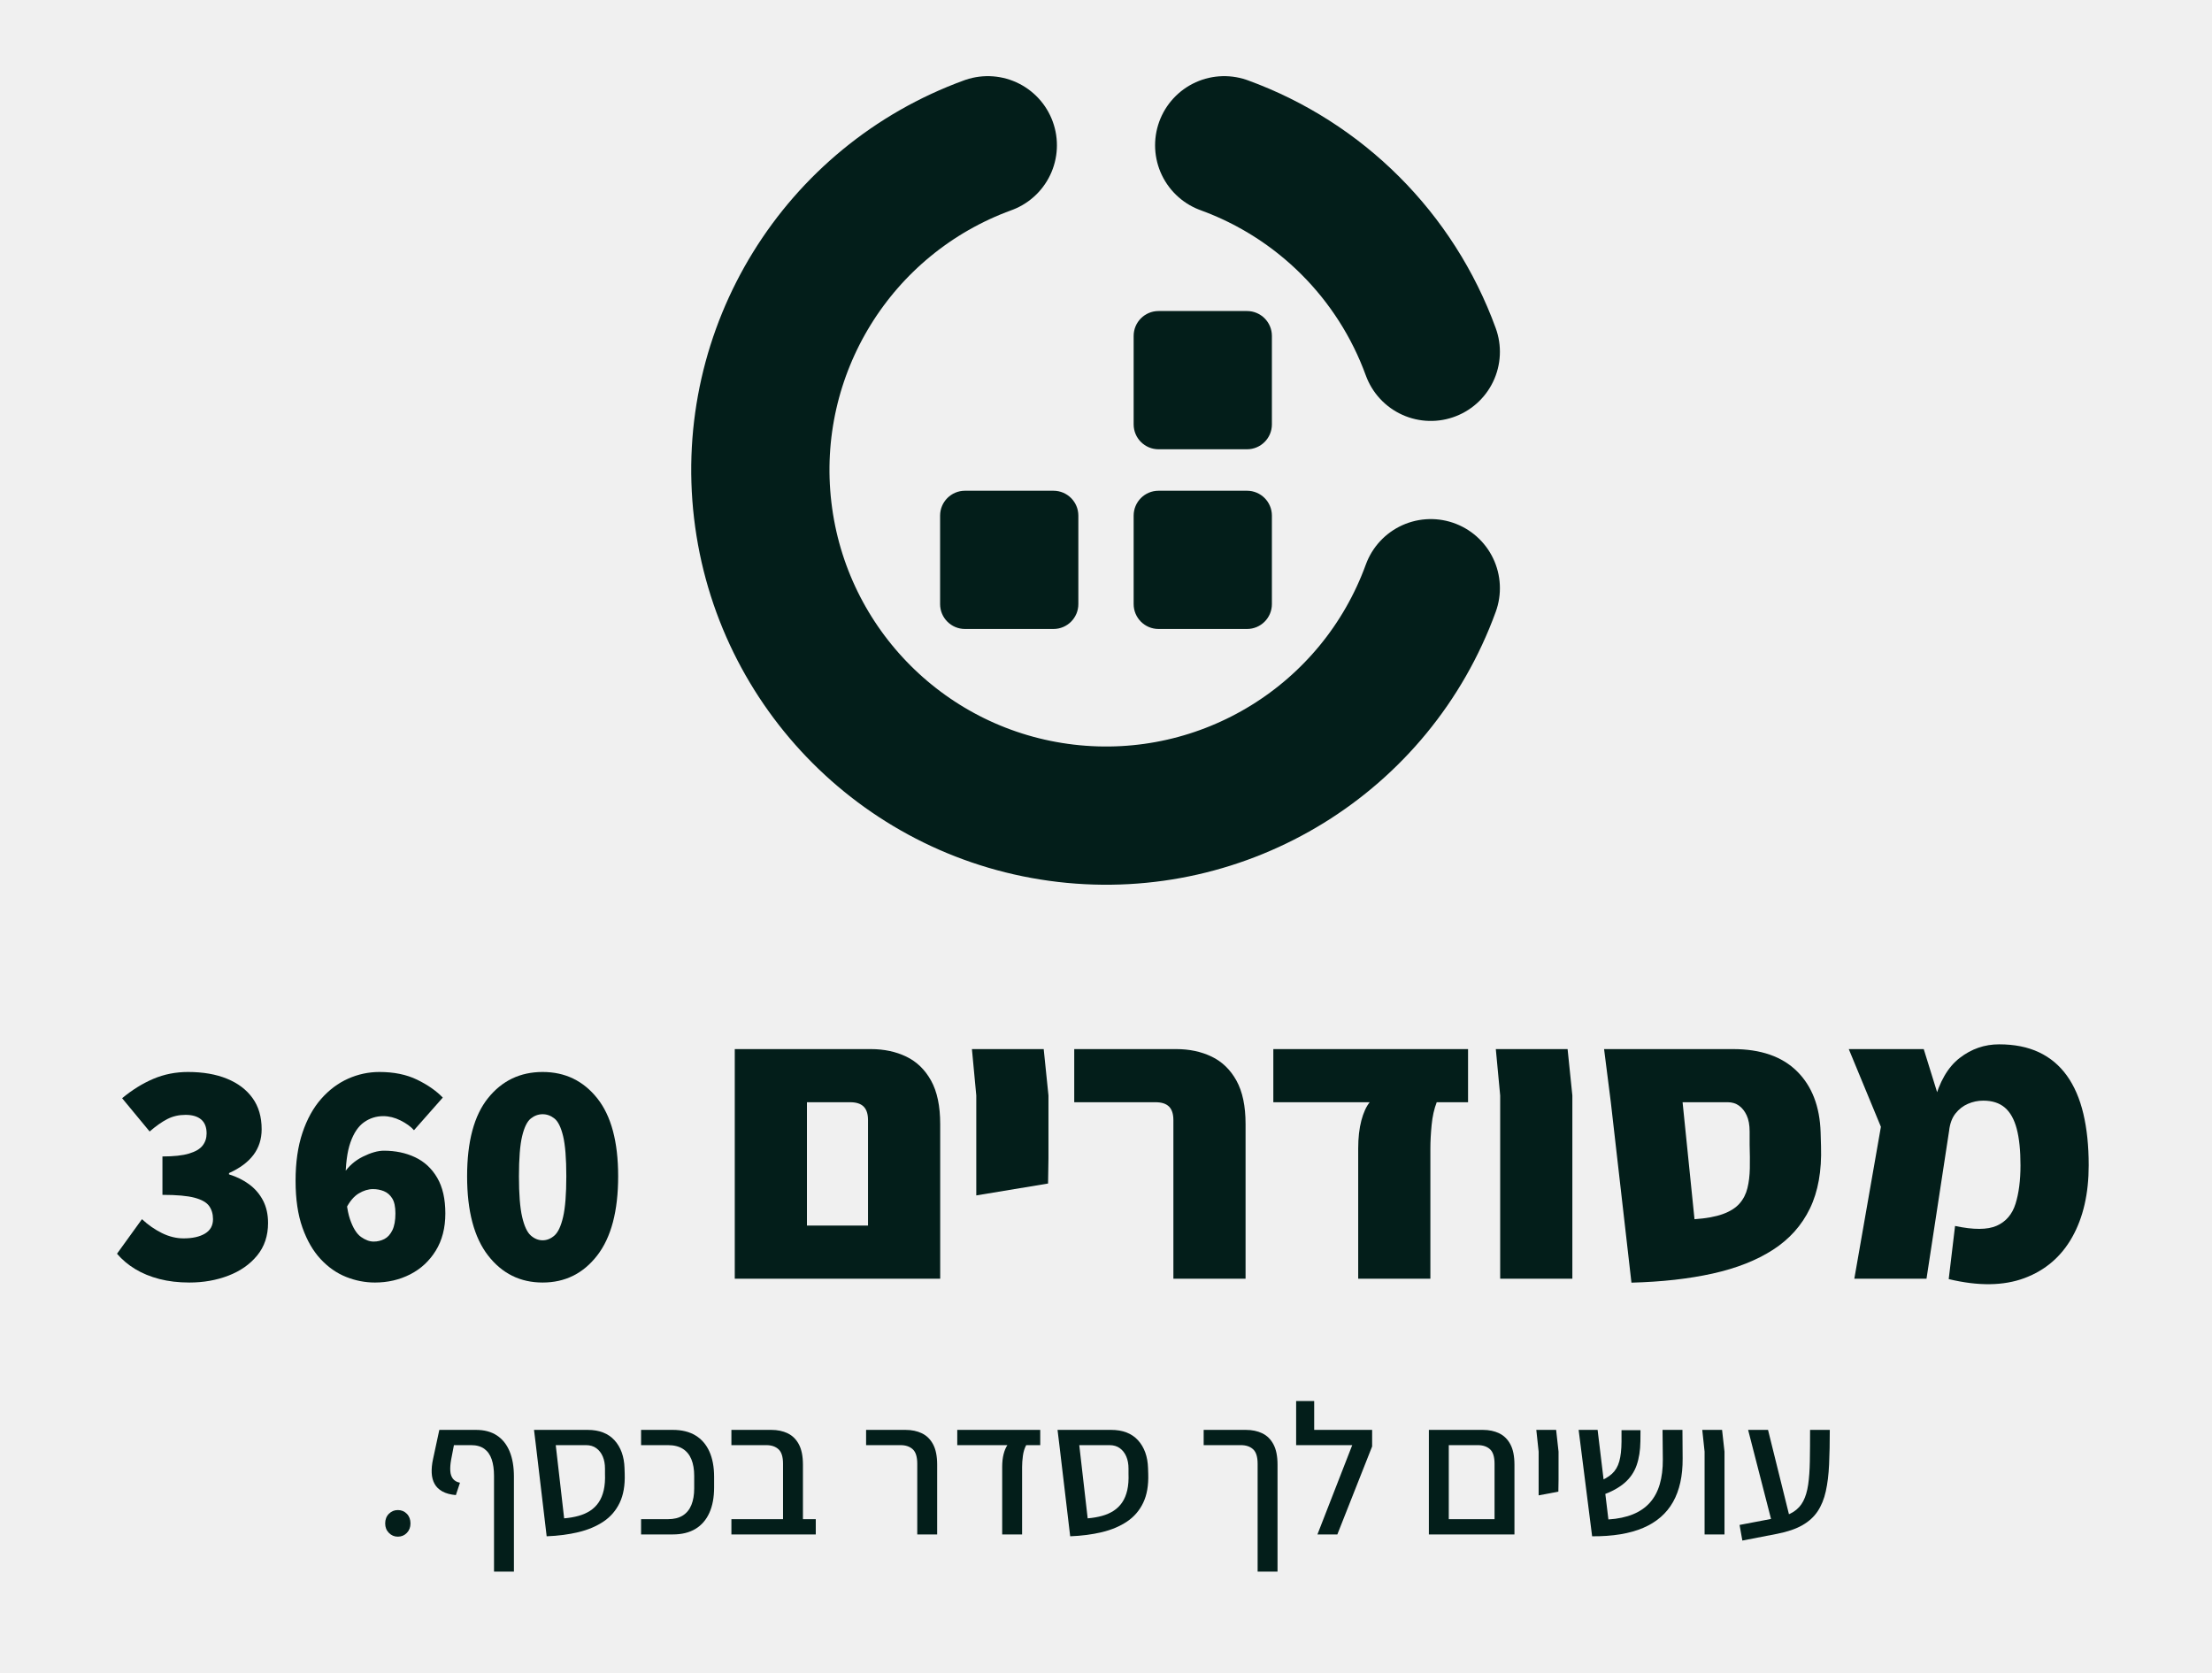
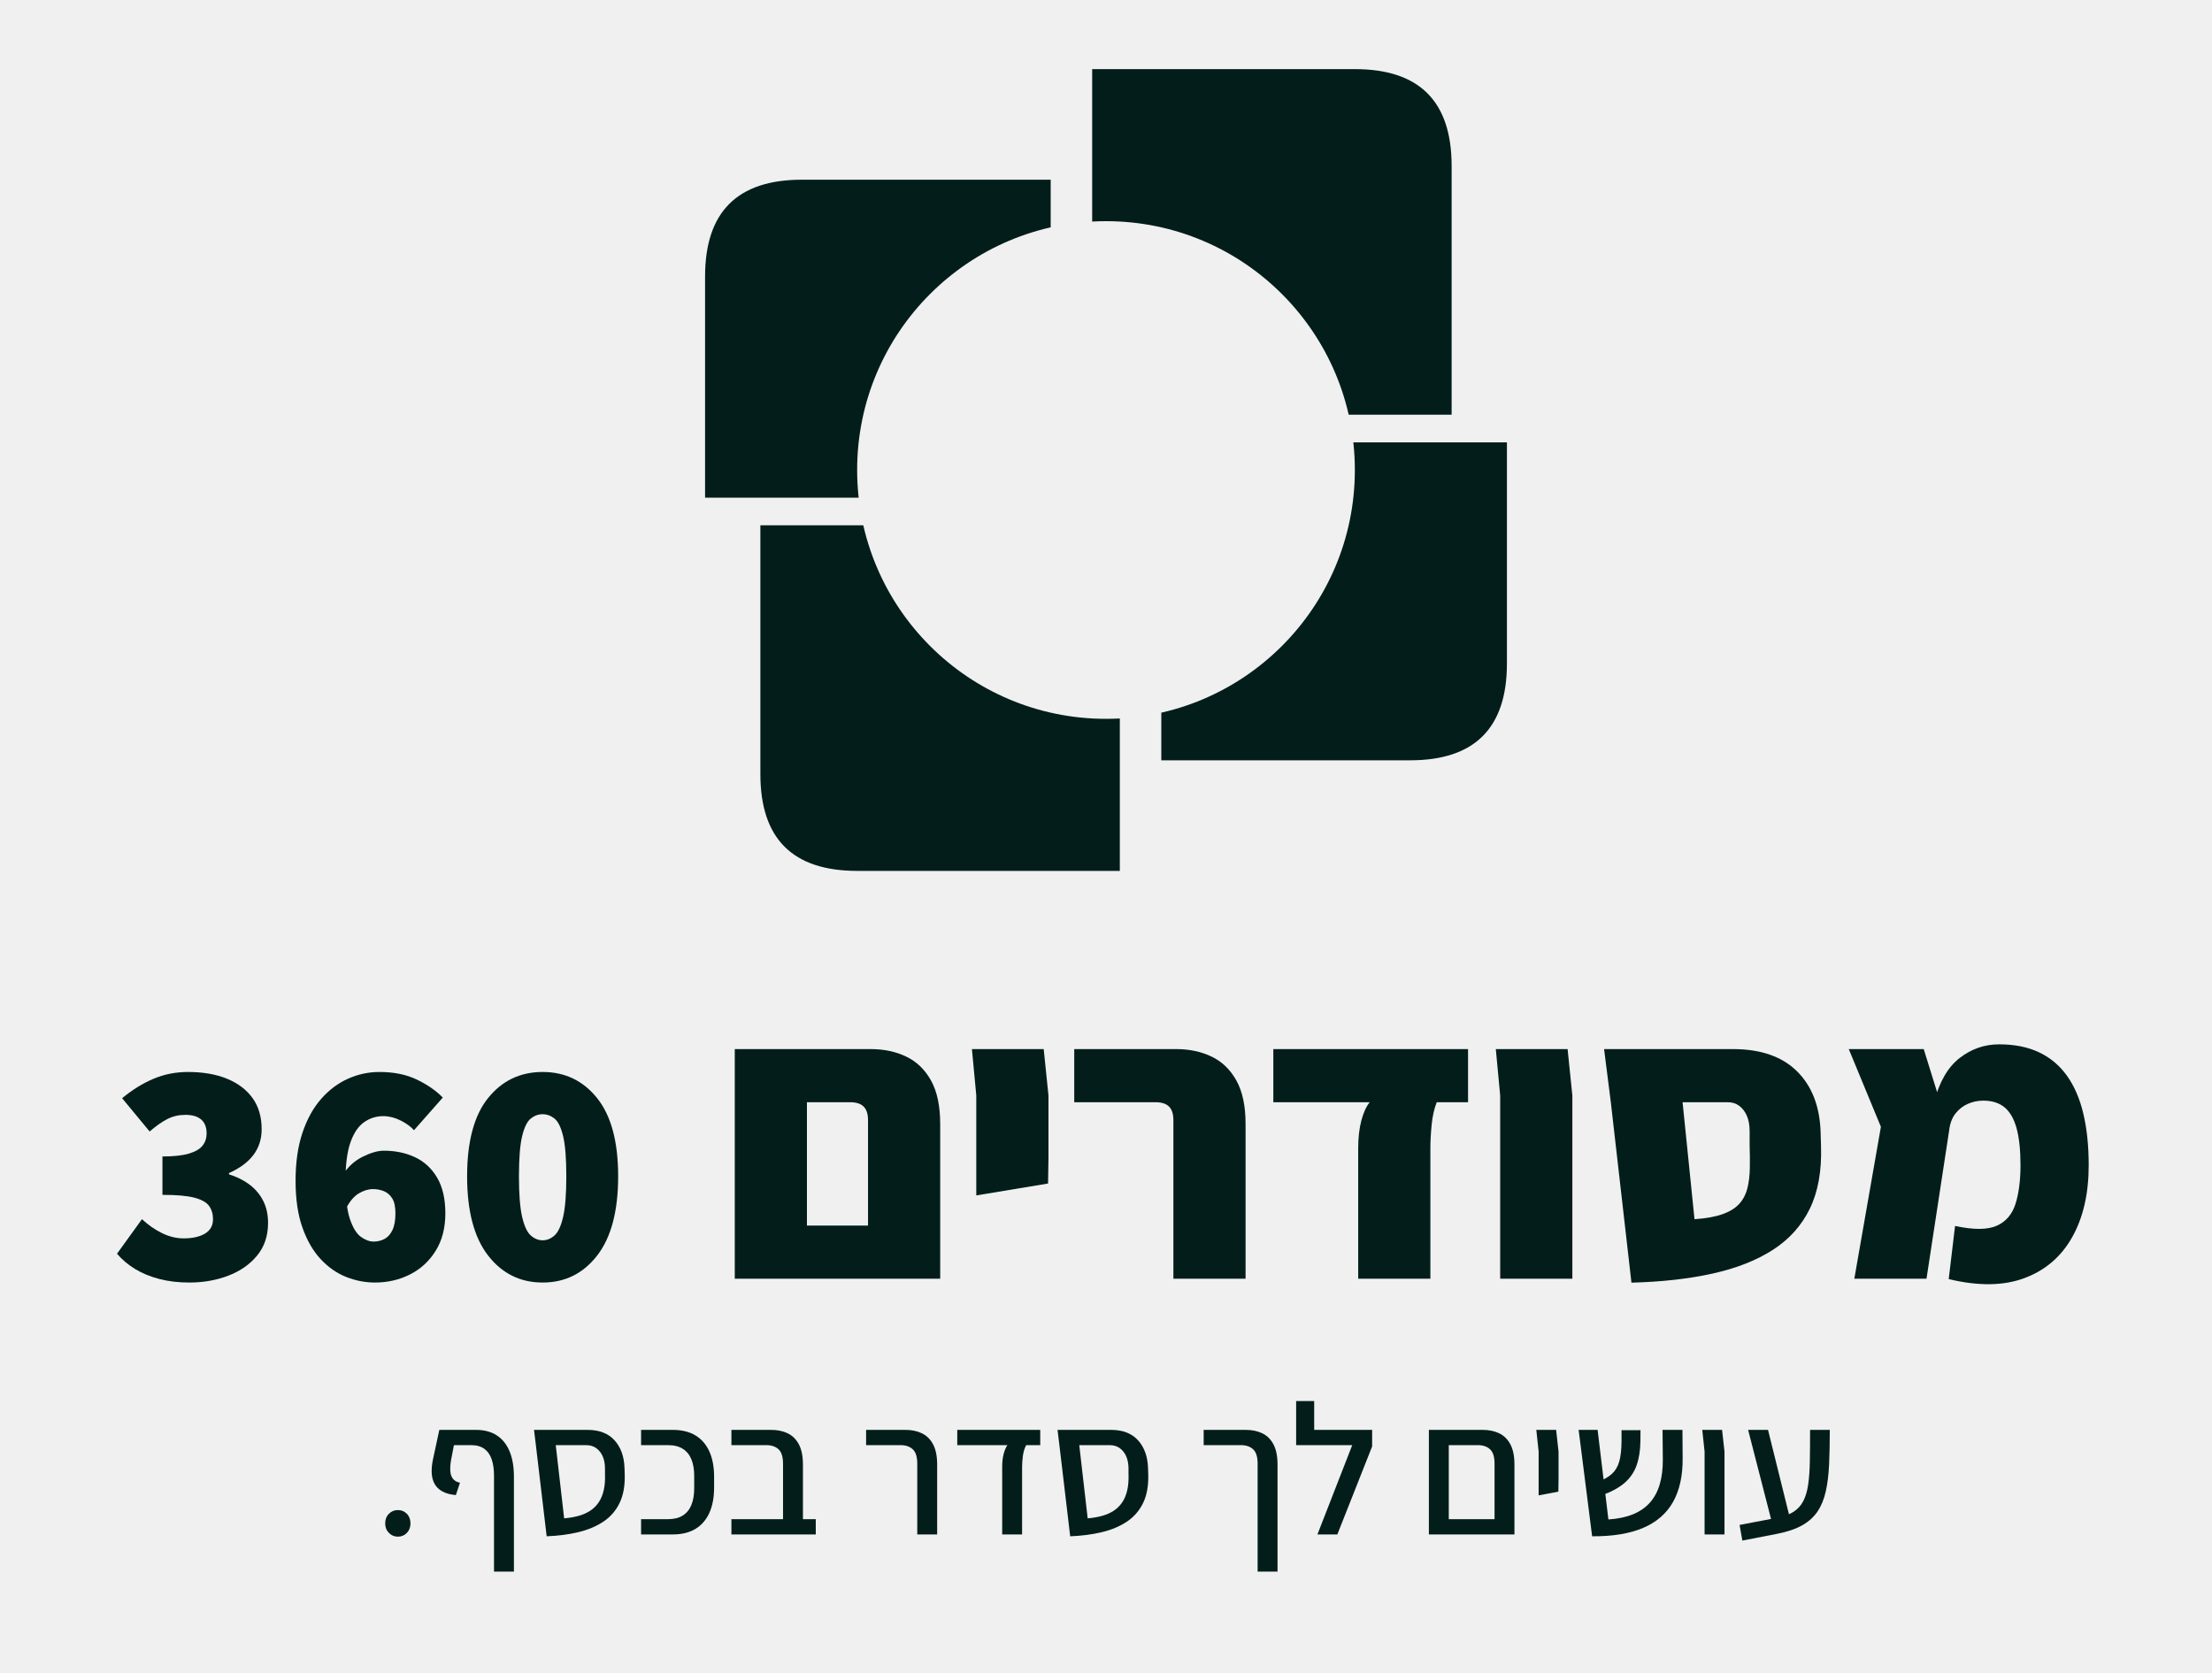
<svg xmlns="http://www.w3.org/2000/svg" viewBox="0 0 320 242" role="img">
  <g transform="translate(96 4) scale(2)">
-     <path d="M23.45 8.508 A25 25 0 1 0 55.492 40.55" fill="none" stroke="#031E1A" stroke-width="10" stroke-linecap="round" />
-     <path d="M40.55 8.508 A25 25 0 0 1 55.492 23.45" fill="none" stroke="#031E1A" stroke-width="10" stroke-linecap="round" />
-     <g fill="#031E1A">
-       <rect x="34" y="20.5" width="10" height="10" rx="1.8" />
-       <rect x="34" y="33.5" width="10" height="10" rx="1.8" />
-       <rect x="20" y="33.5" width="10" height="10" rx="1.8" />
+     <defs>
+       <mask id="centre" maskUnits="userSpaceOnUse" x="0" y="0" width="64" height="64">
+         <rect width="64" height="64" fill="white" />
+         <circle cx="32" cy="32" r="18" fill="black" />
+       </mask>
+     </defs>
+     <g mask="url(#centre)">
+       <path d="M3 34V18Q3 11 10 11H28V34Z M61 30V46Q61 53 54 53H36V30Z" fill="#031E1A" />
+       <path d="M31 3H50Q57 3 57 10V28H31Z M33 61H14Q7 61 7 54V36H33Z" fill="#031E1A" />
    </g>
  </g>
  <g fill="#031E1A" transform="translate(104 185) scale(0.05737235 -0.05737235)">
    <path transform="translate(0 0)" d="M376 0V400Q376 423 365.0 434.0Q354 445 331 445H157V579H383Q433 579 472.5 560.0Q512 541 535.0 499.5Q558 458 558 390V111V0ZM77 0V134H492V0ZM40 0V472V579H222V462V0Z" />
    <path transform="translate(598 0)" d="M51 210V303V462L40 579H221L233 462V303L232 240Z" />
    <path transform="translate(876 0)" d="M270 0V400Q270 423 259.0 434.0Q248 445 225 445H20V579H277Q327 579 366.5 560.0Q406 541 429.0 499.5Q452 458 452 390V0Z" />
    <path transform="translate(1373 0)" d="M239 0V328Q239 369 247.0 399.0Q255 429 268 445H25V579H516V445H437Q427.286 420 424.143 387.5Q421 355 421 328V0Z" />
    <path transform="translate(1919 0)" d="M51 0V462L40 579H221L233 462V0Z" />
    <path transform="translate(2197 0)" d="M104 -10 52 445 225 523 263 150Q307 153 334.5 163.0Q362 173 376.5 189.5Q391 206 396.5 228.5Q402 251 402.5 278.5Q403 306 402 338V371Q402 396 394.5 412.0Q387 428 375.0 436.5Q363 445 347 445H52L35 579H360Q465 579 521.5 523.0Q578 467 581 369L582 334Q585 241 554.0 177.0Q523 113 461.0 73.0Q399 33 309.0 13.0Q219 -7 104 -10Z" />
    <path transform="translate(2824 0)" d="M277 -1 293 133Q363 118 398.0 133.5Q433 149 445.5 189.0Q458 229 458 286Q458 342 448.5 378.0Q439 414 418.5 431.5Q398 449 364 449Q344 449 325.5 441.0Q307 433 294.0 416.5Q281 400 278 373L240 445Q260 522 304.5 556.5Q349 591 404 591Q462 591 504.5 571.0Q547 551 575.0 512.0Q603 473 616.5 416.0Q630 359 630 286Q630 179 588.5 105.0Q547 31 468.0 1.5Q389 -28 277 -1ZM39 0 106 383 25 579H214L278 373L221 0Z" />
  </g>
  <g fill="#031E1A" transform="translate(16 185) scale(0.0462963 -0.0462963)">
    <path transform="translate(0 0)" d="M246 -12Q195 -12 152.5 -1.0Q110 10 77.0 30.0Q44 50 20 78L98 186Q127 159 160.5 142.5Q194 126 228 126Q270 126 295.0 141.0Q320 156 320 186Q320 210 308.0 227.0Q296 244 262.5 253.0Q229 262 162 262V382Q215 382 245.0 391.0Q275 400 287.5 416.0Q300 432 300 454Q300 483 283.0 497.5Q266 512 234 512Q203 512 177.5 499.0Q152 486 122 460L36 564Q83 603 133.5 624.5Q184 646 242 646Q312 646 363.5 625.0Q415 604 443.5 564.5Q472 525 472 467Q472 421 446.5 387.0Q421 353 370 330V326Q406 315 433.5 294.5Q461 274 476.5 244.0Q492 214 492 174Q492 114 458.0 72.5Q424 31 368.0 9.5Q312 -12 246 -12Z" />
    <path transform="translate(540 0)" d="M286 -12Q240 -12 196.0 5.5Q152 23 116.5 61.0Q81 99 59.5 159.5Q38 220 38 306Q38 392 59.5 456.0Q81 520 118.0 562.0Q155 604 202.0 625.0Q249 646 300 646Q368 646 417.5 622.0Q467 598 498 566L408 464Q393 481 366.0 494.5Q339 508 312 508Q279 508 252.0 489.0Q225 470 209.5 426.0Q194 382 194 306Q194 227 208.0 186.0Q222 145 242.5 130.5Q263 116 282 116Q300 116 315.5 124.0Q331 132 340.5 151.5Q350 171 350 204Q350 235 340.0 251.0Q330 267 314.0 273.5Q298 280 280 280Q258 280 235.5 266.5Q213 253 196 220L188 328Q211 363 248.5 381.5Q286 400 314 400Q368 400 411.5 379.5Q455 359 480.5 315.5Q506 272 506 204Q506 136 476.0 87.5Q446 39 396.0 13.5Q346 -12 286 -12Z" />
    <path transform="translate(1080 0)" d="M270 -12Q165 -12 99.5 72.5Q34 157 34 320Q34 483 99.5 564.5Q165 646 270 646Q375 646 440.5 564.0Q506 482 506 320Q506 157 440.5 72.5Q375 -12 270 -12ZM270 120Q290 120 307.0 135.0Q324 150 334.0 193.0Q344 236 344 320Q344 404 334.0 445.5Q324 487 307.0 500.5Q290 514 270 514Q250 514 233.0 500.5Q216 487 206.0 445.5Q196 404 196 320Q196 236 206.0 193.0Q216 150 233.0 135.0Q250 120 270 120Z" />
  </g>
  <g fill="#031E1A" transform="translate(54 222) scale(0.0269138 -0.0269138)">
    <path transform="translate(0 0)" d="M132 -12Q104 -12 84.0 8.25Q64 28.5 64 59Q64 91 84.0 111.0Q104 131 132 131Q161 131 180.5 111.0Q200 91 200 59Q200 28.5 180.5 8.25Q161 -12 132 -12Z" />
    <path transform="translate(264 0)" d="M288 562Q355 562 400.25 532.25Q445.5 502.5 468.75 446.5Q492 390.5 492 311V-200H385V315Q385 366.5 372.5 403.5Q360 440.5 332.75 460.25Q305.5 480 262 480H169.5L154 399Q148.5 367 150.0 341.5Q151.5 316 164.0 299.5Q176.5 283 202 278L180 211.5Q135.5 215.5 107.25 231.25Q79 247 65.25 272.25Q51.5 297.5 50.0 331.0Q48.5 364.5 57 404L91 562Z" />
    <path transform="translate(819 0)" d="M113 -10 55 480 156 530.5 207 86.5Q249 90 284.25 99.75Q319.5 109.5 346.75 127.25Q374 145 392.5 172.25Q411 199.5 419.75 237.75Q428.5 276 426.5 327V354Q426.5 391 414.5 419.0Q402.5 447 380.0 463.5Q357.5 480 324.5 480H55L45 562H333Q427 562 477.75 506.0Q528.5 450 531.5 356.5L532.5 325Q535.5 233 505.5 170.25Q475.5 107.5 418.5 69.25Q361.5 31 283.5 12.25Q205.5 -6.5 113 -10Z" />
    <path transform="translate(1402 0)" d="M37.5 0V82H182Q230.5 82 261.75 101.75Q293 121.5 308.0 158.75Q323 196 323 247V315Q323 366.5 308.0 403.5Q293 440.5 261.75 460.25Q230.5 480 182 480H37.5V562H208Q280.5 562 329.75 532.25Q379 502.5 404.5 446.0Q430 389.5 430 310V252Q430 172.5 404.5 116.0Q379 59.5 329.75 29.75Q280.5 0 208 0Z" />
    <path transform="translate(1880 0)" d="M322.5 0V380Q322.5 435.5 298.25 457.75Q274 480 232.5 480H45V562H259.5Q309.5 562 347.75 543.5Q386 525 407.75 484.0Q429.5 443 429.5 375V0ZM45 0V82H498.5V0Z" />
    <path transform="translate(2414 0)" d="" />
    <path transform="translate(2614 0)" d="M310 0V380Q310 435.5 285.75 457.75Q261.5 480 220 480H35V562H247Q297 562 335.25 543.5Q373.5 525 395.25 484.0Q417 443 417 375V0Z" />
    <path transform="translate(3094 0)" d="M286.5 0V363Q286.5 401.5 294.0 431.25Q301.5 461 314.5 480H45V562H491V480H415.5Q402.143 455 397.821 422.5Q393.5 390 393.5 363V0Z" />
    <path transform="translate(3633 0)" d="M113 -10 55 480 156 530.5 207 86.5Q249 90 284.25 99.75Q319.5 109.5 346.75 127.25Q374 145 392.5 172.25Q411 199.5 419.75 237.75Q428.5 276 426.5 327V354Q426.5 391 414.5 419.0Q402.5 447 380.0 463.5Q357.5 480 324.5 480H55L45 562H333Q427 562 477.75 506.0Q528.5 450 531.5 356.5L532.5 325Q535.5 233 505.5 170.25Q475.5 107.5 418.5 69.25Q361.5 31 283.5 12.25Q205.5 -6.5 113 -10Z" />
    <path transform="translate(4216 0)" d="" />
    <path transform="translate(4416 0)" d="M337.5 -200V380Q337.5 435.5 313.25 457.75Q289 480 247.5 480H47.5V562H274.5Q324.5 562 362.75 543.5Q401 525 422.75 484.0Q444.5 443 444.5 375V-200Z" />
    <path transform="translate(4923 0)" d="M152 0 339 480H37.5V562H446V473L259 0ZM37.5 480V717H134.5V480Z" />
    <path transform="translate(5409 0)" d="" />
    <path transform="translate(5609 0)" d="M418 0V380Q418 435.5 393.75 457.75Q369.5 480 328 480H131.5V562H355Q405 562 443.25 543.5Q481.5 525 503.25 484.0Q525 443 525 375V74V0ZM89.5 0V82H487.5L482.5 0ZM65 0V493.5V562H172V488.5V0Z" />
    <path transform="translate(6194 0)" d="M70 210V293V445L57.5 562H164L177 445V293L176 230Z" />
    <path transform="translate(6434 0)" d="M117.5 -10 45 562H147L205 80.5Q281.5 85.5 337.0 108.25Q392.5 131 428.25 171.25Q464 211.5 481.0 269.75Q498 328 497.5 403L496 562H603L604 408Q605 268 552.5 174.75Q500 81.5 392.0 35.25Q284 -11 117.5 -10ZM171.5 211 146.5 281.5Q196.5 300.5 224.25 326.0Q252 351.5 263.5 392.75Q275 434 275.5 498.5V560.5H377.5L377 500.5Q376 427 356.75 372.0Q337.5 317 293.0 278.0Q248.5 239 171.5 211Z" />
    <path transform="translate(7086 0)" d="M70 0V445L57.5 562H164L177 445V0Z" />
    <path transform="translate(7326 0)" d="M33 -33 18 51 220 89.5Q274.5 100 308.25 121.75Q342 143.5 360.5 179.25Q379 215 386.75 267.75Q394.5 320.5 395.75 393.5Q397 466.5 397 562H503Q503 458.5 499.25 376.5Q495.5 294.5 481.5 231.75Q467.5 169 437.5 124.0Q407.5 79 355.0 49.25Q302.5 19.5 221 3.5ZM189.5 74 64 562H171L292 74Z" />
  </g>
</svg>
